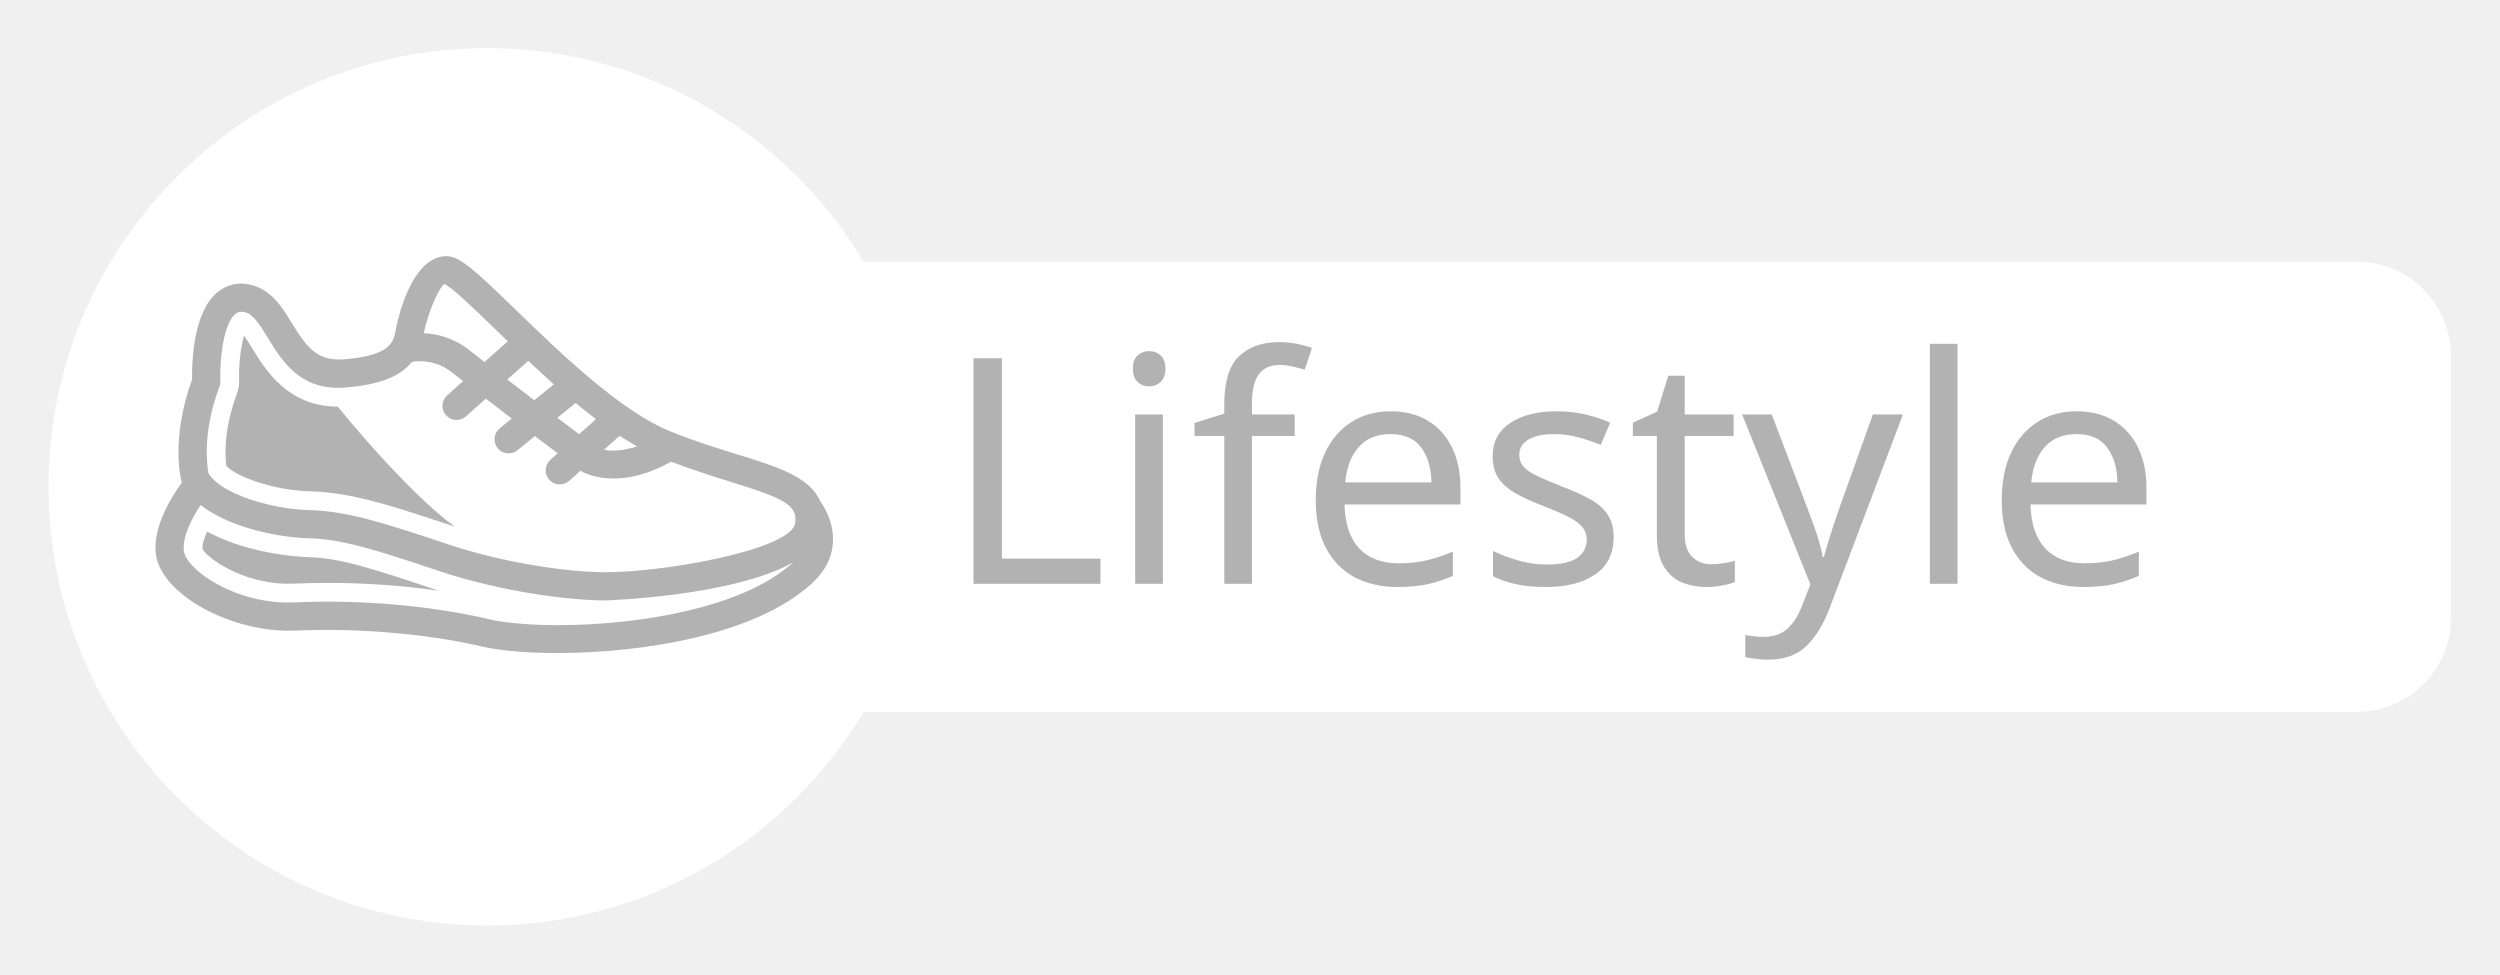
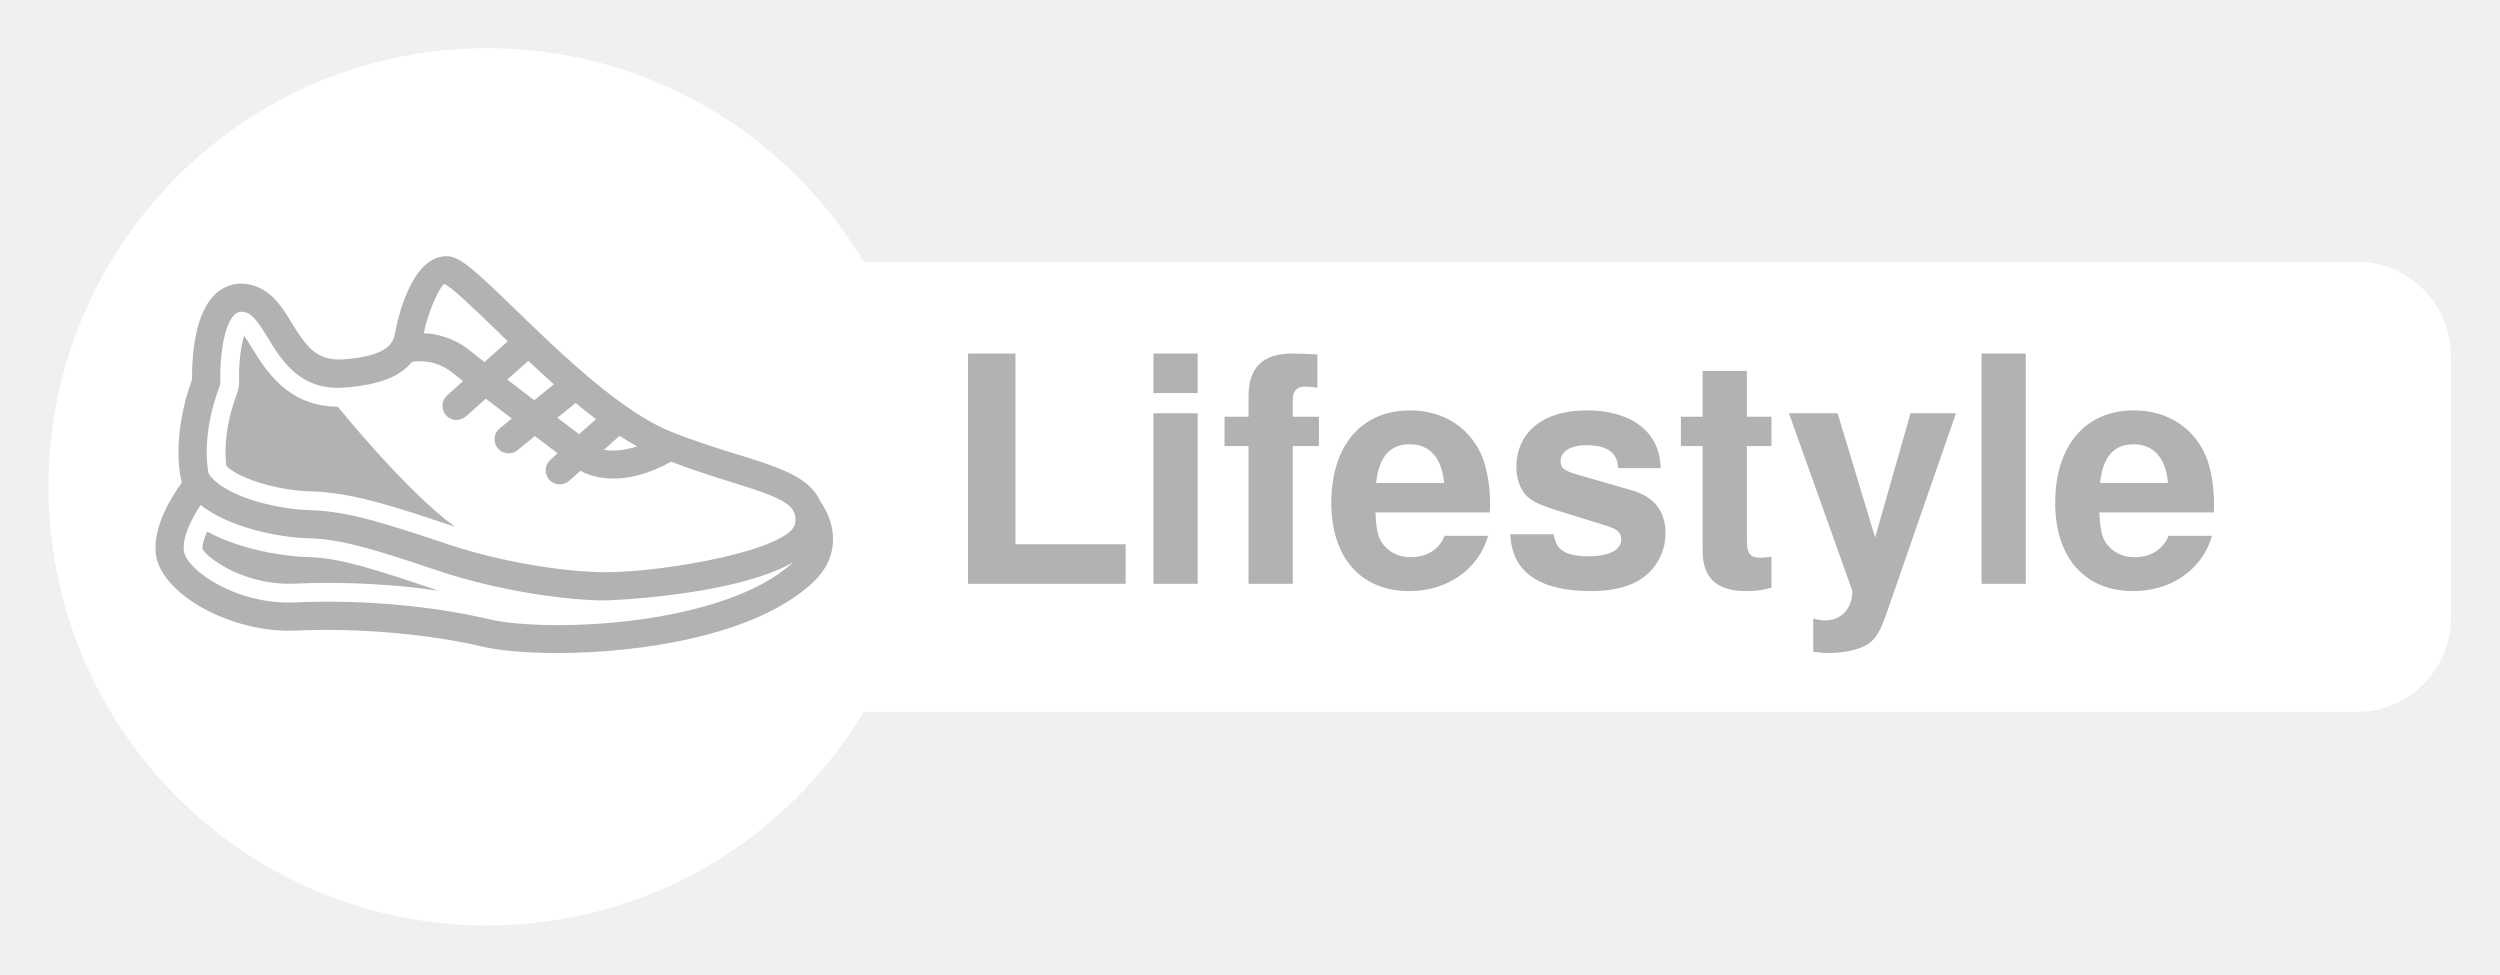
<svg xmlns="http://www.w3.org/2000/svg" version="1.1" id="Calque_1" x="0px" y="0px" viewBox="170.2 370.9 257 100.2" enable-background="new 0 0 595.28 841.89" xml:space="preserve">
  <g>
    <path fill="#FFFFFF" d="M422.154,407.48c0-5.344-4.332-9.677-9.676-9.676H258.987c-7.879-13.149-22.258-21.953-38.703-21.953   c-24.902,0-45.094,20.19-45.094,45.094c0,24.906,20.191,45.094,45.094,45.094c16.445,0,30.824-8.805,38.703-21.953h153.491   c5.344,0,9.68-4.328,9.68-9.676L422.154,407.48z" />
    <g>
      <path fill="#B2B2B2" d="M203.897,430.82c3.836,0,7.75,0.279,11.418,0.809c-0.152-0.051-0.312-0.102-0.469-0.156    c-6.035-2.012-9.668-3.227-12.914-3.301c-2.398-0.062-6.891-0.703-10.438-2.623c-0.383,0.826-0.508,1.428-0.48,1.752    c0.309,0.824,3.98,3.609,8.855,3.609c0.191,0,0.387-0.004,0.582-0.014C201.589,430.846,202.741,430.82,203.897,430.82z" />
      <path fill="#B2B2B2" d="M216.956,425.047c-5.137-3.766-12.039-12.348-12.039-12.348c-5.125,0-7.43-3.772-8.809-6.025    c-0.219-0.356-0.535-0.87-0.816-1.272c-0.336,1.096-0.574,3.043-0.508,4.596c0.016,0.462-0.055,0.899-0.207,1.315    c-1.402,3.741-1.25,6.444-1.105,7.484c1.066,1.157,4.988,2.522,8.629,2.612C206.358,421.514,210.573,422.917,216.956,425.047z" />
      <path fill="#B2B2B2" d="M254.515,422.423c-1.051-2.483-4.398-3.539-8.418-4.78c-2.055-0.634-4.387-1.354-6.918-2.367    c-5.168-2.067-11.414-8.123-15.977-12.543c-4.215-4.085-5.738-5.496-7.102-5.496c-3.512,0-4.926,6.131-5.18,7.364l-0.047,0.262    c-0.215,1.169-0.48,2.628-5.492,2.988c-2.598,0.127-3.664-1.257-5.176-3.73c-1.129-1.852-2.41-3.949-5.172-4.07    c-1.094,0-2.086,0.43-2.863,1.245c-2.191,2.283-2.25,7.237-2.223,8.608c-2.262,6.235-1.117,10.409-1.066,10.586    c0.004,0.01,0.008,0.017,0.012,0.024c-1.039,1.421-2.941,4.428-2.688,7.221c0.379,4.18,7.781,8.316,14.465,7.984    c6.355-0.273,13.508,0.336,19.137,1.656c1.715,0.402,4.445,0.656,7.664,0.656c8.488,0,20.398-1.762,26.262-7.225    C256.749,427.996,256.069,424.613,254.515,422.423z M233.897,415.701c0.602,0.393,1.199,0.755,1.797,1.088    c-1.59,0.521-2.742,0.473-3.406,0.349L233.897,415.701z M229.374,412.328c0.691,0.573,1.391,1.13,2.09,1.661l-1.734,1.547    c-0.641-0.482-1.398-1.059-2.23-1.688L229.374,412.328z M224.507,407.993c0.855,0.803,1.727,1.613,2.629,2.416l-2.012,1.633    c-0.941-0.716-1.883-1.437-2.777-2.123L224.507,407.993z M215.882,400.105c0.719,0.264,3.156,2.625,5.305,4.708    c0.387,0.375,0.805,0.777,1.215,1.173l-2.395,2.131c-0.605-0.468-1.125-0.874-1.496-1.174c-1.664-1.331-3.395-1.729-4.742-1.788    C214.323,402.432,215.593,400.134,215.882,400.105z M220.468,434.555c-5.957-1.398-13.223-2.035-19.926-1.729    c-6.055,0.287-11.273-3.377-11.449-5.352c-0.133-1.453,0.863-3.342,1.73-4.655c2.949,2.31,8,3.341,11.156,3.419    c3.539,0.086,7.273,1.332,13.477,3.402c6.152,2.047,13.113,2.984,16.98,2.984c0.168,0,13.191-0.434,19.297-3.916    C244.667,435.25,226.562,435.979,220.468,434.555z M251.944,424.68c-0.379,2.707-13.316,5.045-19.508,5.045    c-3.641,0-10.223-0.887-16.086-2.842c-6.219-2.074-10.328-3.445-14.301-3.543s-9.141-1.663-10.41-3.773    c-0.141-0.71-0.688-4.089,1.121-8.918c0.07-0.181,0.102-0.374,0.094-0.569c-0.07-1.66,0.18-5.501,1.406-6.781    c0.234-0.243,0.465-0.351,0.828-0.351c0.004,0,0.004,0,0.008,0c0.98,0.048,1.637,1.05,2.637,2.684    c1.391,2.273,3.316,5.461,7.863,5.109c3.883-0.28,5.871-1.283,6.949-2.638c0.742-0.128,2.484-0.231,4.156,1.105    c0.293,0.235,0.676,0.536,1.105,0.871l-1.637,1.46c-0.598,0.533-0.652,1.449-0.117,2.048c0.285,0.319,0.68,0.483,1.082,0.483    c0.344,0,0.688-0.12,0.965-0.365l2.043-1.821c0.848,0.646,1.754,1.342,2.672,2.042l-1.242,1.005    c-0.621,0.507-0.715,1.419-0.211,2.04c0.285,0.353,0.703,0.534,1.121,0.534c0.324,0,0.648-0.105,0.918-0.323l1.789-1.453    c0.848,0.646,1.641,1.244,2.336,1.772l-0.746,0.668c-0.598,0.532-0.648,1.448-0.117,2.047c0.289,0.319,0.684,0.482,1.082,0.482    c0.344,0,0.688-0.121,0.965-0.368l1.18-1.052c0.043,0.034,0.105,0.078,0.125,0.095c0.086,0.05,1.27,0.724,3.297,0.722    c1.516,0,3.527-0.424,5.883-1.73c2.195,0.829,4.246,1.491,6.047,2.048C250.831,422.139,252.206,422.819,251.944,424.68z" />
    </g>
-     <text transform="matrix(1 0 0 1 267.1201 430.915)" fill="#B2B2B2" font-family="'SFUIText-Bold'" font-size="32.468">Lifestyle</text>
+     <text transform="matrix(1 0 0 1 267.1201 430.915)" fill="#B2B2B2" font-family="-apple-system,BlinkMacSystemFont,'SF Pro Text','SFUIText-Bold',Helvetica,Arial,sans-serif" font-weight="700" font-size="32.468">Lifestyle</text>
  </g>
</svg>
